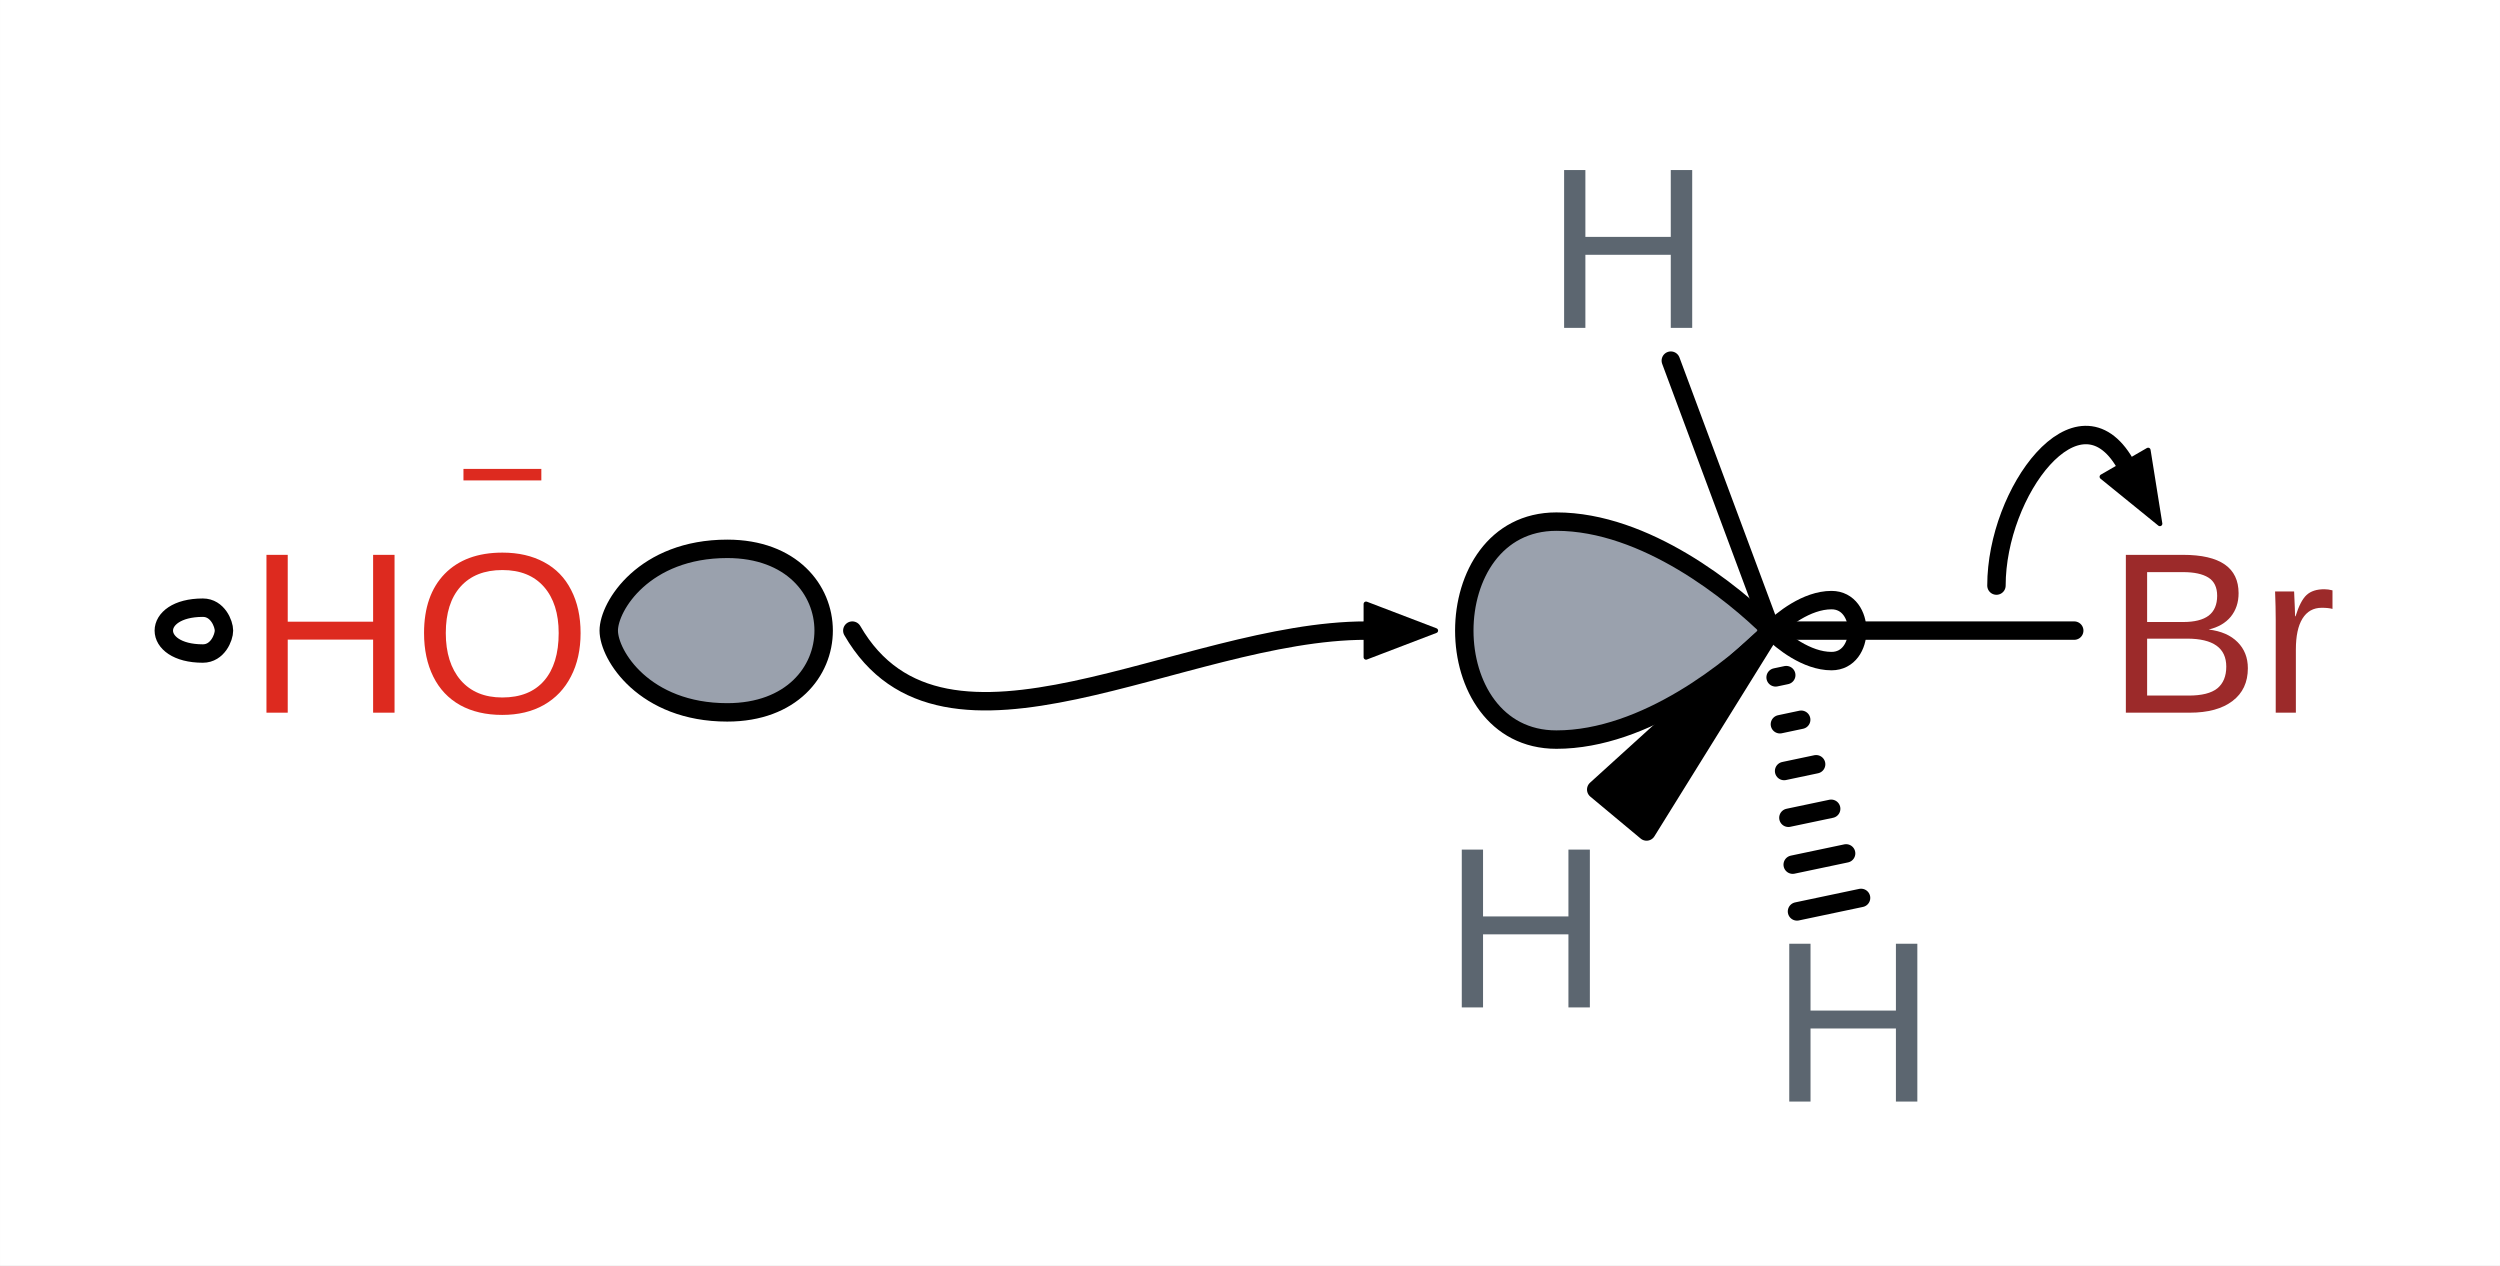
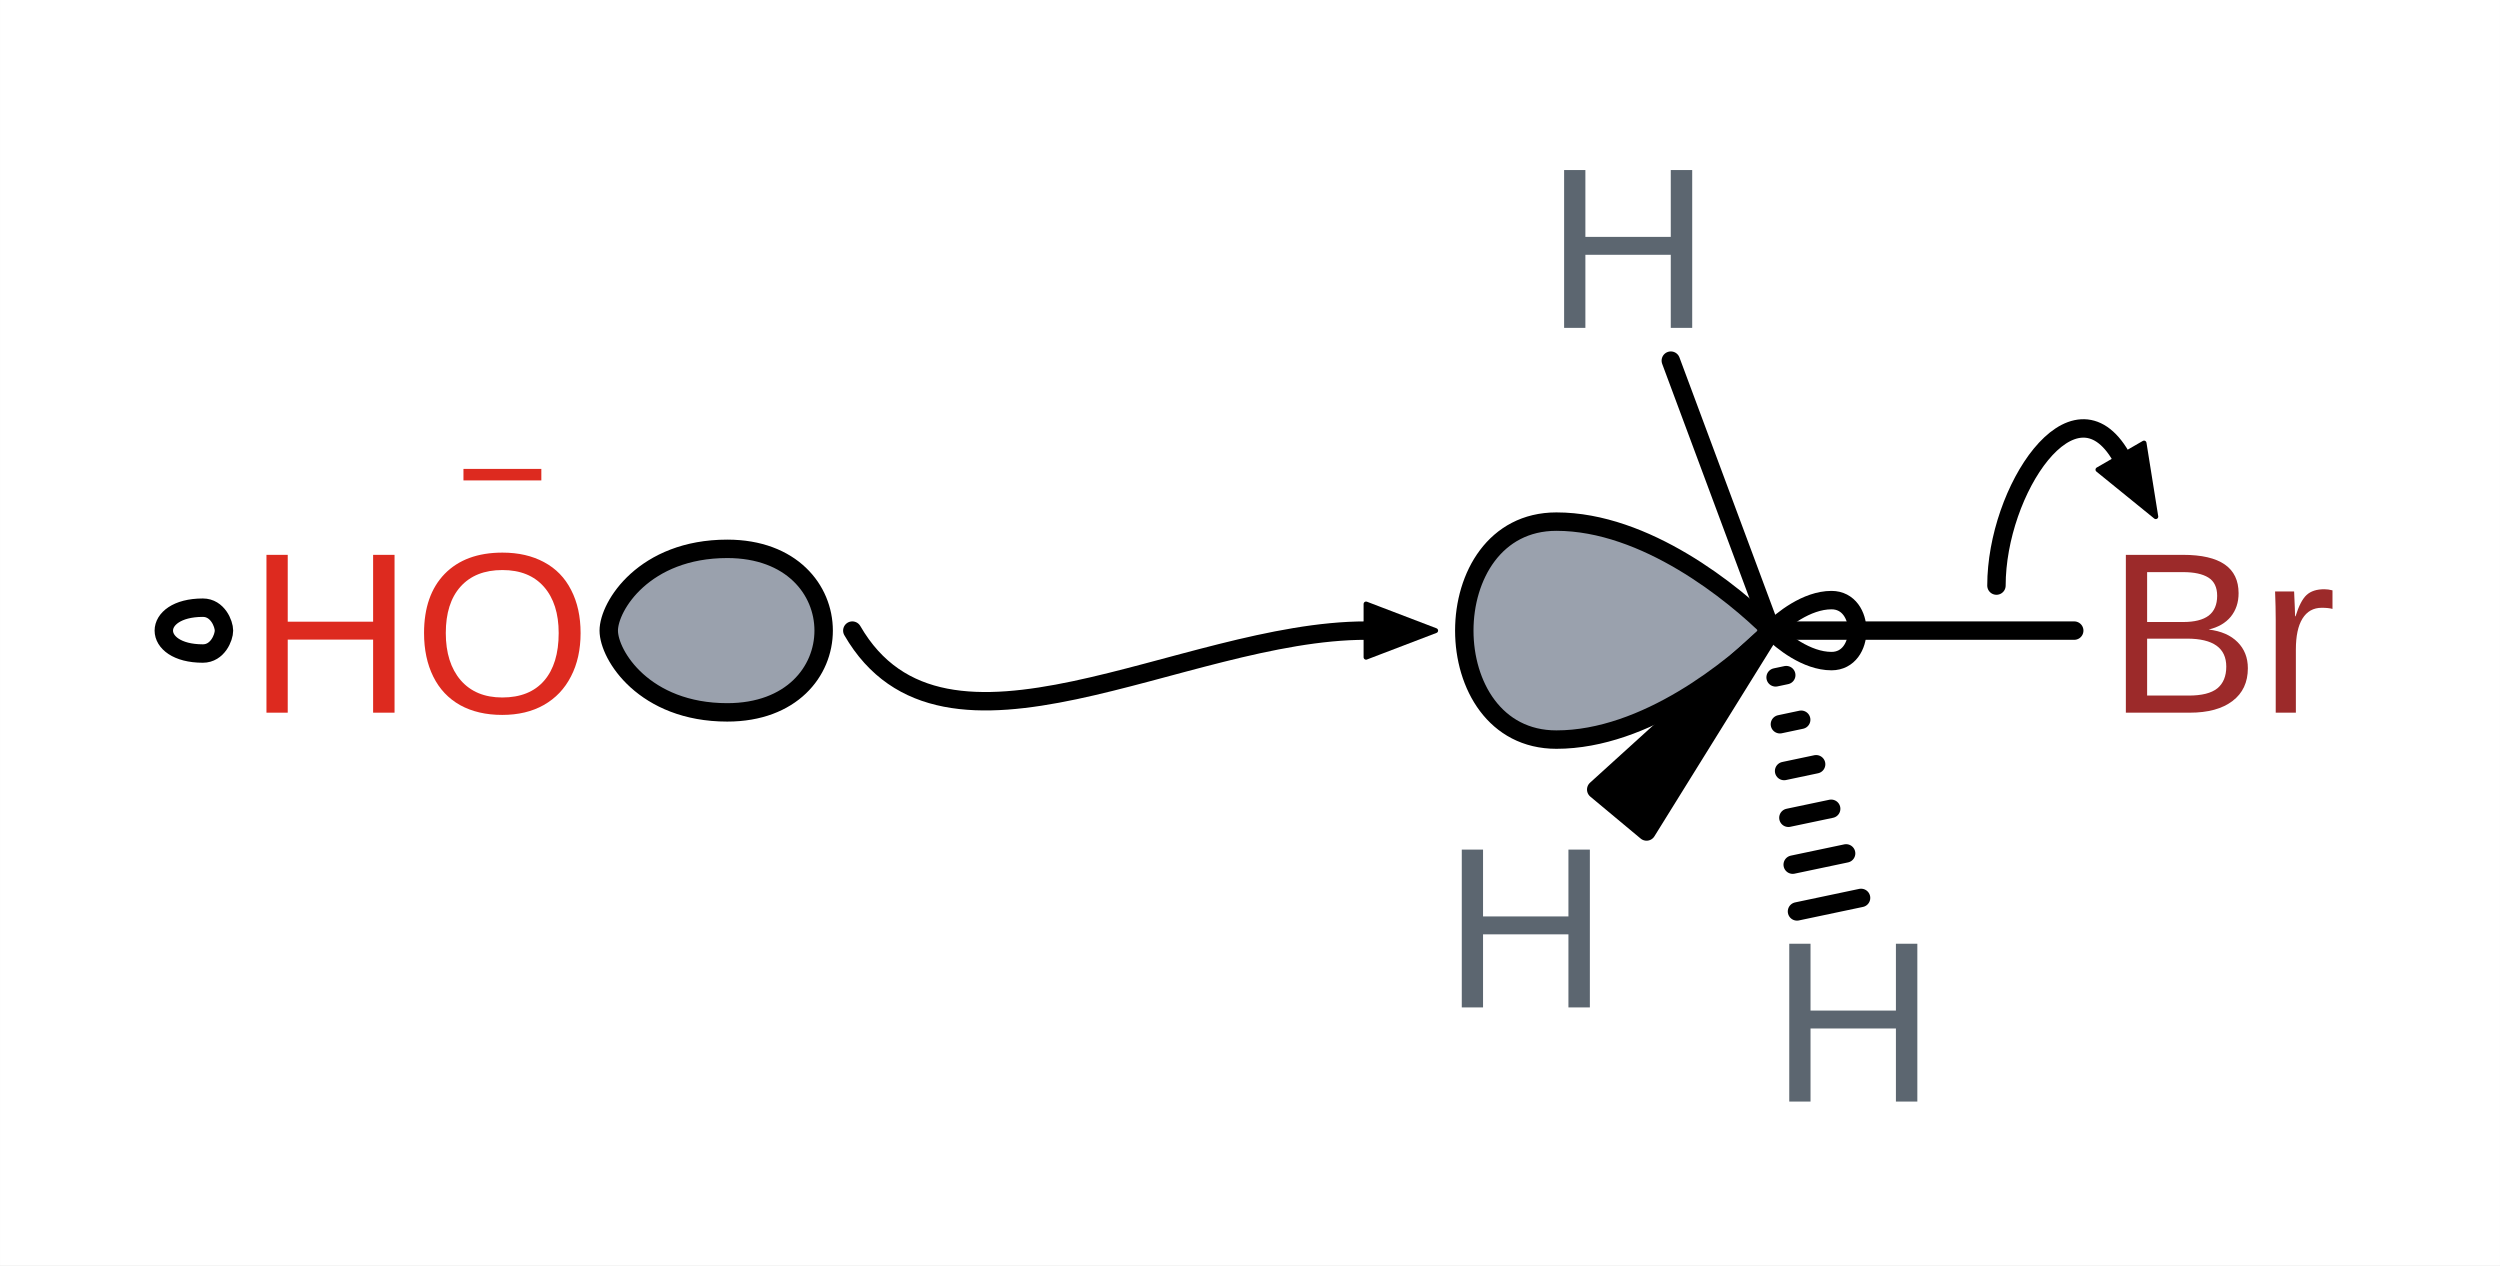
<svg xmlns="http://www.w3.org/2000/svg" viewBox="-173.08 -61.62 244.28 123.64" width="245" height="124">
  <rect x="-173.08" y="-61.62" width="244.28" height="123.64" fill="#ffffff" />
  <g font-family="Arial, Helvetica, 'Liberation Sans', sans-serif">
    <g data-id="11" stroke="#000000" stroke-width="1.8" stroke-linejoin="round">
      <path d="M-151.2,0C-151.2,-0.67 -151.82,-2.24 -153.26,-2.24C-158.35,-2.24 -158.35,2.24 -153.26,2.24C-151.82,2.24 -151.2,0.67 -151.2,0Z" fill="#ffffff" />
      <path d="M-113.6,0C-113.6,2.4 -110.13,7.99 -102.02,7.99C-89.46,7.99 -89.46,-7.99 -102.02,-7.99C-110.13,-7.99 -113.6,-2.4 -113.6,0Z" fill="#9aa1ad" />
    </g>
    <g data-id="1" fill="#dd2a1f">
      <text x="-132.71" y="8.02" font-size="22.4">O</text>
      <text x="-148.89" y="8.02" font-size="22.4">H</text>
      <text x="-128.58" y="-10.02" font-size="15.68">−</text>
    </g>
    <g data-id="12" stroke="#000000" stroke-width="1.8" stroke-linejoin="round">
      <path d="M0,0C1.05,1.04 3.44,2.98 5.88,2.98C9.24,2.98 9.24,-2.98 5.88,-2.98C3.44,-2.98 1.05,-1.04 0,0Z" fill="#ffffff" />
      <path d="M0,0C-3.75,-3.73 -12.3,-10.65 -21,-10.65C-33,-10.65 -33,10.65 -21,10.65C-12.3,10.65 -3.75,3.73 0,0Z" fill="#9aa1ad" />
    </g>
    <g data-id="4" stroke="#000000" stroke-width="1.8" stroke-linecap="round">
      <line x1="0" y1="0" x2="29.6" y2="0" />
    </g>
    <g data-id="6" stroke="#000000" stroke-width="1.8" stroke-linecap="round">
      <line x1="0" y1="0" x2="-9.82" y2="-26.38" />
    </g>
    <g data-id="8" stroke="#000000" stroke-width="1.8" stroke-linecap="round">
      <polygon points="0,0 -17.11,15.53 -12.19,19.63" fill="#000000" stroke-linejoin="round" />
    </g>
    <g data-id="10" stroke="#000000" stroke-width="1.8" stroke-linecap="round">
      <line x1="-0.47" y1="0.1" x2="0.47" y2="-0.1" />
      <line x1="0.42" y1="4.57" x2="1.46" y2="4.35" />
      <line x1="0.84" y1="9.15" x2="2.92" y2="8.71" />
      <line x1="1.25" y1="13.72" x2="4.38" y2="13.06" />
      <line x1="1.67" y1="18.29" x2="5.85" y2="17.41" />
      <line x1="2.09" y1="22.87" x2="7.31" y2="21.77" />
      <line x1="2.51" y1="27.44" x2="8.77" y2="26.12" />
    </g>
    <g data-id="3" fill="#9c2a2a">
      <text x="32.8" y="8.02" font-size="22.4">Br</text>
    </g>
    <g data-id="5" fill="#5c6670">
      <text x="-22.09" y="-29.58" font-size="22.4">H</text>
    </g>
    <g data-id="7" fill="#5c6670">
      <text x="-32.09" y="36.82" font-size="22.4">H</text>
    </g>
    <g data-id="9" fill="#5c6670">
      <text x="-0.09" y="46.02" font-size="22.4">H</text>
    </g>
    <g data-id="13">
      <path d="M-89.8 0 C-80.83 15.53 -57.54 0 -39.6 0" fill="none" stroke="#000000" stroke-width="1.8" stroke-linecap="round" />
      <polygon points="-32.8,0 -39.6,2.6 -39.6,-2.6" fill="#000000" stroke="#000000" stroke-width="0.48" stroke-linejoin="round" />
    </g>
    <g data-id="14">
-       <path d="M22 -4.4 C22 -13.58 29.98 -24.28 34.57 -16.33" fill="none" stroke="#000000" stroke-width="1.8" stroke-linecap="round" />
-       <polygon points="37.97,-10.444 32.318,-15.033 36.822,-17.633" fill="#000000" stroke="#000000" stroke-width="0.48" stroke-linejoin="round" />
+       <path d="M22 -4.4 C22 -13.69 29.53 -25.07 34.17 -17.02" fill="none" stroke="#000000" stroke-width="1.8" stroke-linecap="round" />
+       <polygon points="37.57,-11.137 31.918,-15.726 36.422,-18.326" fill="#000000" stroke="#000000" stroke-width="0.48" stroke-linejoin="round" />
    </g>
  </g>
</svg>
